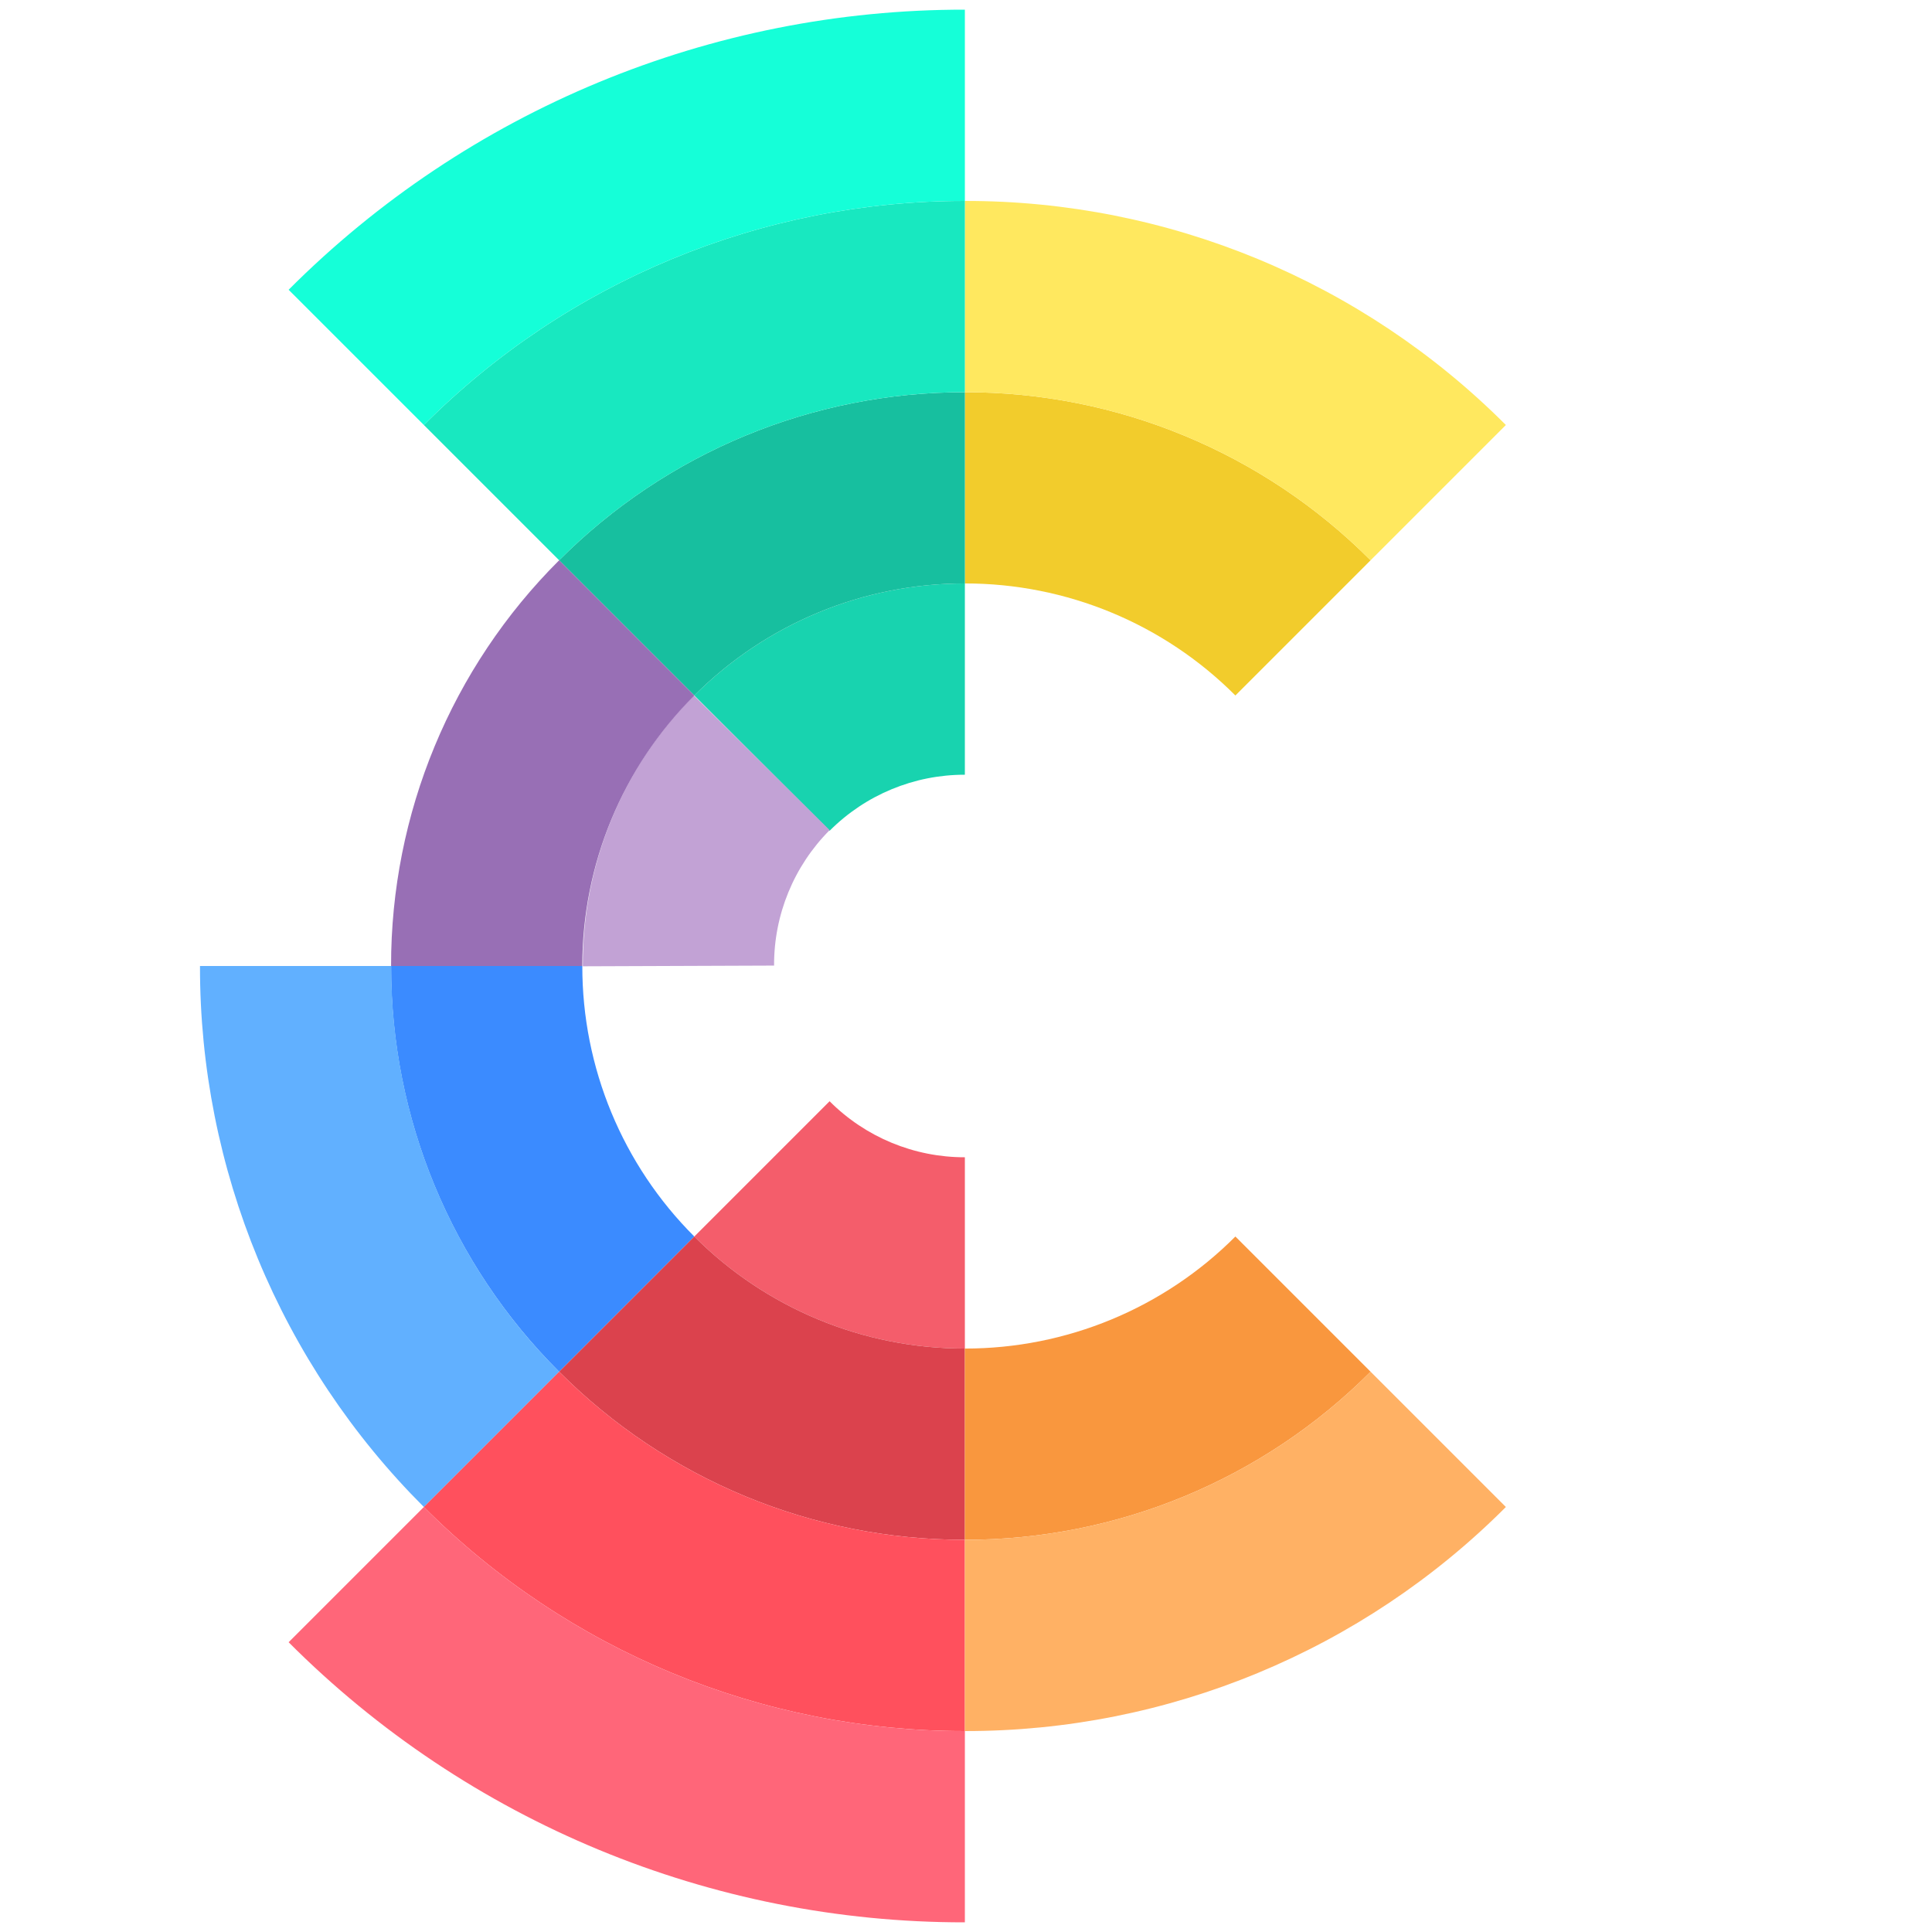
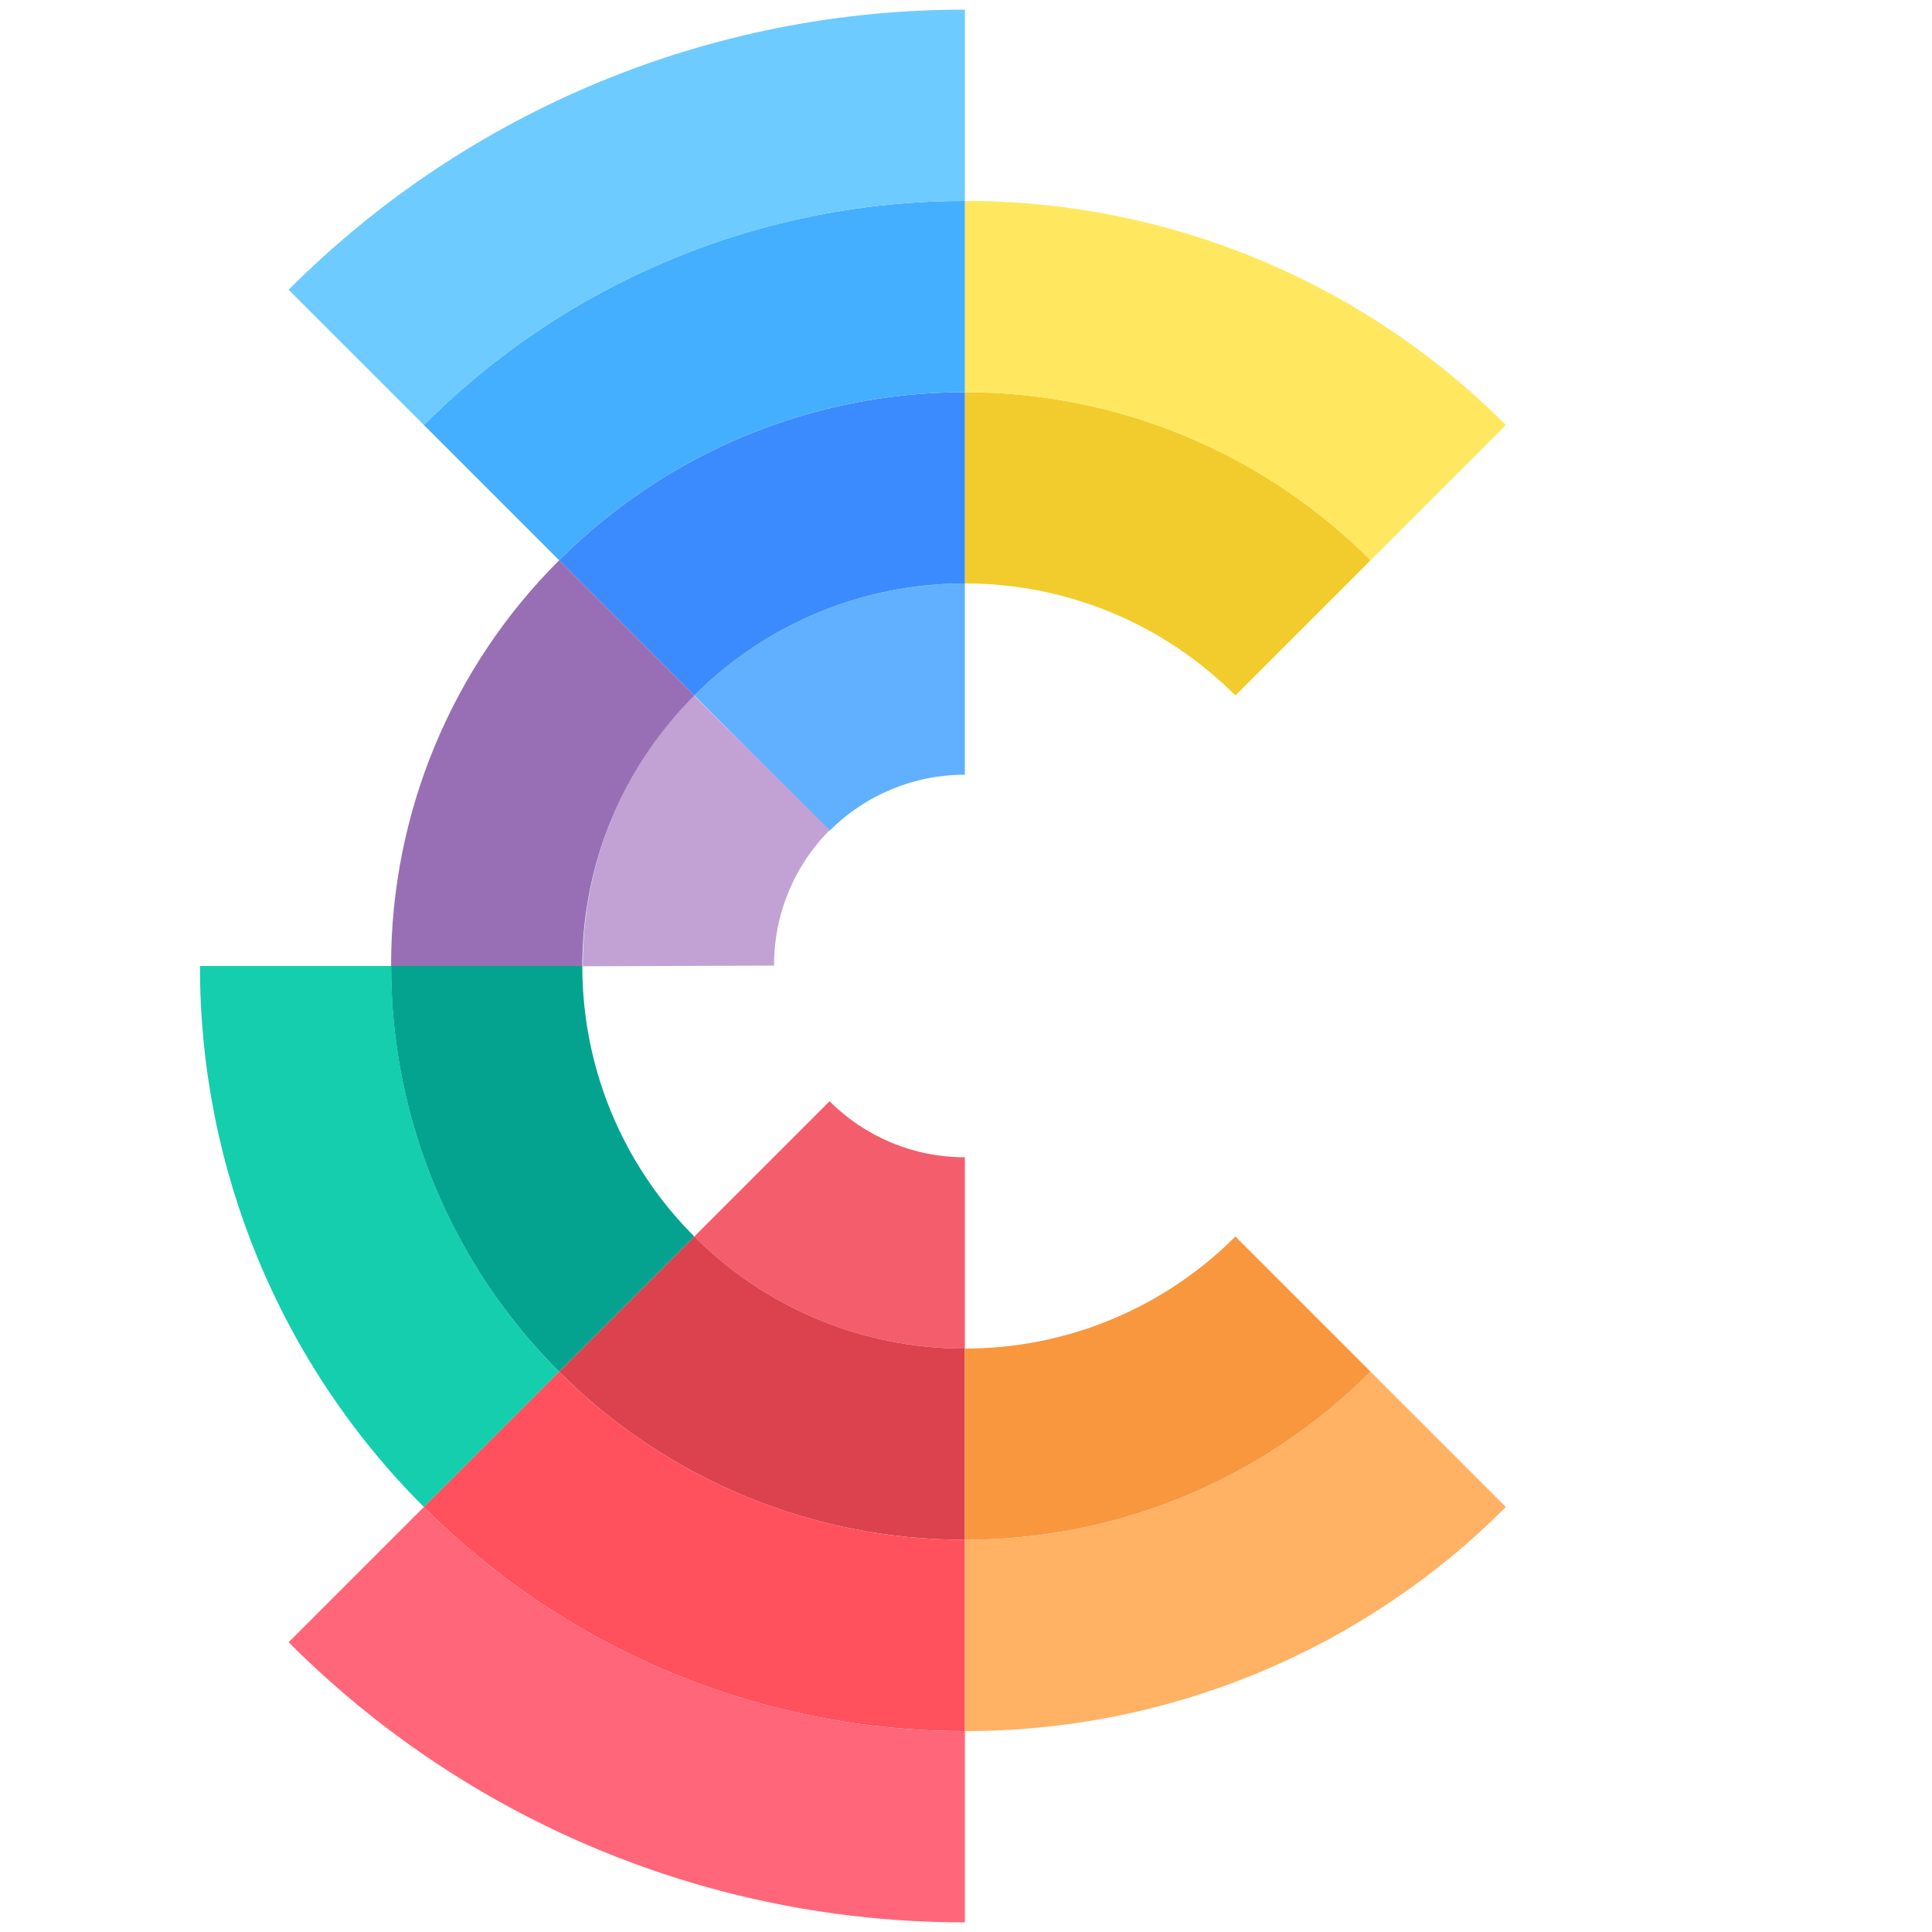
<svg xmlns="http://www.w3.org/2000/svg" viewBox="0 0 512 512">
  <defs>
-     <style>.slice-1{fill:#18d3af; animation-delay:150ms;}.slice-2{fill:#c2a2d5; animation-delay:150ms;}.slice-3{fill:#f45d6b; animation-delay:150ms;}.slice-4{fill:#f2cc2c; animation-delay:300ms;}.slice-5{fill:#17bf9f; animation-delay:300ms;}.slice-6{fill:#986fb5; animation-delay:300ms;}.slice-7{fill:#3b8bff; animation-delay:300ms;}.slice-8{fill:#db424d; animation-delay:300ms;}.slice-9{fill:#f9973e; animation-delay:300ms;}.slice-10{fill:#ffe85f; animation-delay:450ms;}.slice-11{fill:#18e8c0; animation-delay:450ms;}.slice-12{fill:#61b0ff; animation-delay:450ms;}.slice-13{fill:#ff505d; animation-delay:450ms;}.slice-14{fill:#ffb164; animation-delay:450ms;}.slice-15{fill:#15ffd8; animation-delay:600ms;}.slice-16{fill:#ff6679; animation-delay:600ms;}</style>
+     <style>.slice-1{fill:#61B0FF;animation-delay:150ms}.slice-2{fill:#c2a2d5;animation-delay:150ms}.slice-3{fill:#f45d6b;animation-delay:150ms}.slice-4{fill:#f2cc2c;animation-delay:300ms}.slice-5{fill:#3B8BFF;animation-delay:300ms}.slice-6{fill:#986fb5;animation-delay:300ms}.slice-7{fill:#04A390;animation-delay:300ms}.slice-8{fill:#db424d;animation-delay:300ms}.slice-9{fill:#f9973e;animation-delay:300ms}.slice-10{fill:#ffe85f;animation-delay:450ms}.slice-11{fill:#45AFFF;animation-delay:450ms}.slice-12{fill:#15CEAE;animation-delay:450ms}.slice-13{fill:#ff505d;animation-delay:450ms}.slice-14{fill:#ffb164;animation-delay:450ms}.slice-15{fill:#6ECBFF;animation-delay:600ms}.slice-16{fill:#ff6679;animation-delay:600ms}</style>
  </defs>
  <g>
    <path class="slice-1" d="M255.7,154.62v50.69a50.49,50.49,0,0,0-35.84,14.85L184,184.31A101.09,101.09,0,0,1,255.7,154.62Z" />
    <path class="slice-2" d="M219.86,220a50.52,50.52,0,0,0-14.72,35.89l-50.69.19a101.08,101.08,0,0,1,29.43-71.79Z" />
    <path class="slice-3" d="M255.7,306.69v50.69A101.09,101.09,0,0,1,184,327.69l35.85-35.85A50.49,50.49,0,0,0,255.7,306.69Z" />
    <path class="slice-4" d="M363.22,148.48l-35.83,35.83a101.09,101.09,0,0,0-71.69-29.69V103.94A151.5,151.5,0,0,1,363.22,148.48Z" />
    <path class="slice-5" d="M255.7,103.94v50.68A101.09,101.09,0,0,0,184,184.31l-35.83-35.83A151.5,151.5,0,0,1,255.7,103.94Z" />
    <path class="slice-6" d="M184,184.31A101.09,101.09,0,0,0,154.32,256H103.64a151.5,151.5,0,0,1,44.54-107.52Z" />
    <path class="slice-7" d="M184,327.69l-35.83,35.83A151.5,151.5,0,0,1,103.64,256h50.68A101.09,101.09,0,0,0,184,327.69Z" />
    <path class="slice-8" d="M255.7,357.38v50.68a151.5,151.5,0,0,1-107.52-44.54L184,327.69A101.09,101.09,0,0,0,255.7,357.38Z" />
    <path class="slice-9" d="M363.22,363.52A151.5,151.5,0,0,1,255.7,408.06V357.38a101.09,101.09,0,0,0,71.69-29.69Z" />
    <path class="slice-10" d="M399.07,112.63l-35.85,35.85A151.5,151.5,0,0,0,255.7,103.94V53.25A202.12,202.12,0,0,1,399.07,112.63Z" />
    <path class="slice-11" d="M255.7,53.25v50.69a151.5,151.5,0,0,0-107.52,44.54l-35.85-35.85A202.12,202.12,0,0,1,255.7,53.25Z" />
    <path class="slice-12" d="M148.18,363.52l-35.85,35.85A202.12,202.12,0,0,1,53,256h50.69A151.5,151.5,0,0,0,148.18,363.52Z" />
    <path class="slice-13" d="M255.7,408.06v50.69a202.12,202.12,0,0,1-143.37-59.38l35.85-35.85A151.5,151.5,0,0,0,255.7,408.06Z" />
    <path class="slice-14" d="M399.07,399.37A202.12,202.12,0,0,1,255.7,458.75V408.06a151.5,151.5,0,0,0,107.52-44.54Z" />
    <path class="slice-15" d="M255.7,2.56V53.25a202.12,202.12,0,0,0-143.37,59.38L76.49,76.79A252.68,252.68,0,0,1,255.7,2.56Z" />
    <path class="slice-16" d="M255.7,458.75v50.69A252.68,252.68,0,0,1,76.49,435.21l35.84-35.84A202.12,202.12,0,0,0,255.7,458.75Z" />
  </g>
</svg>
